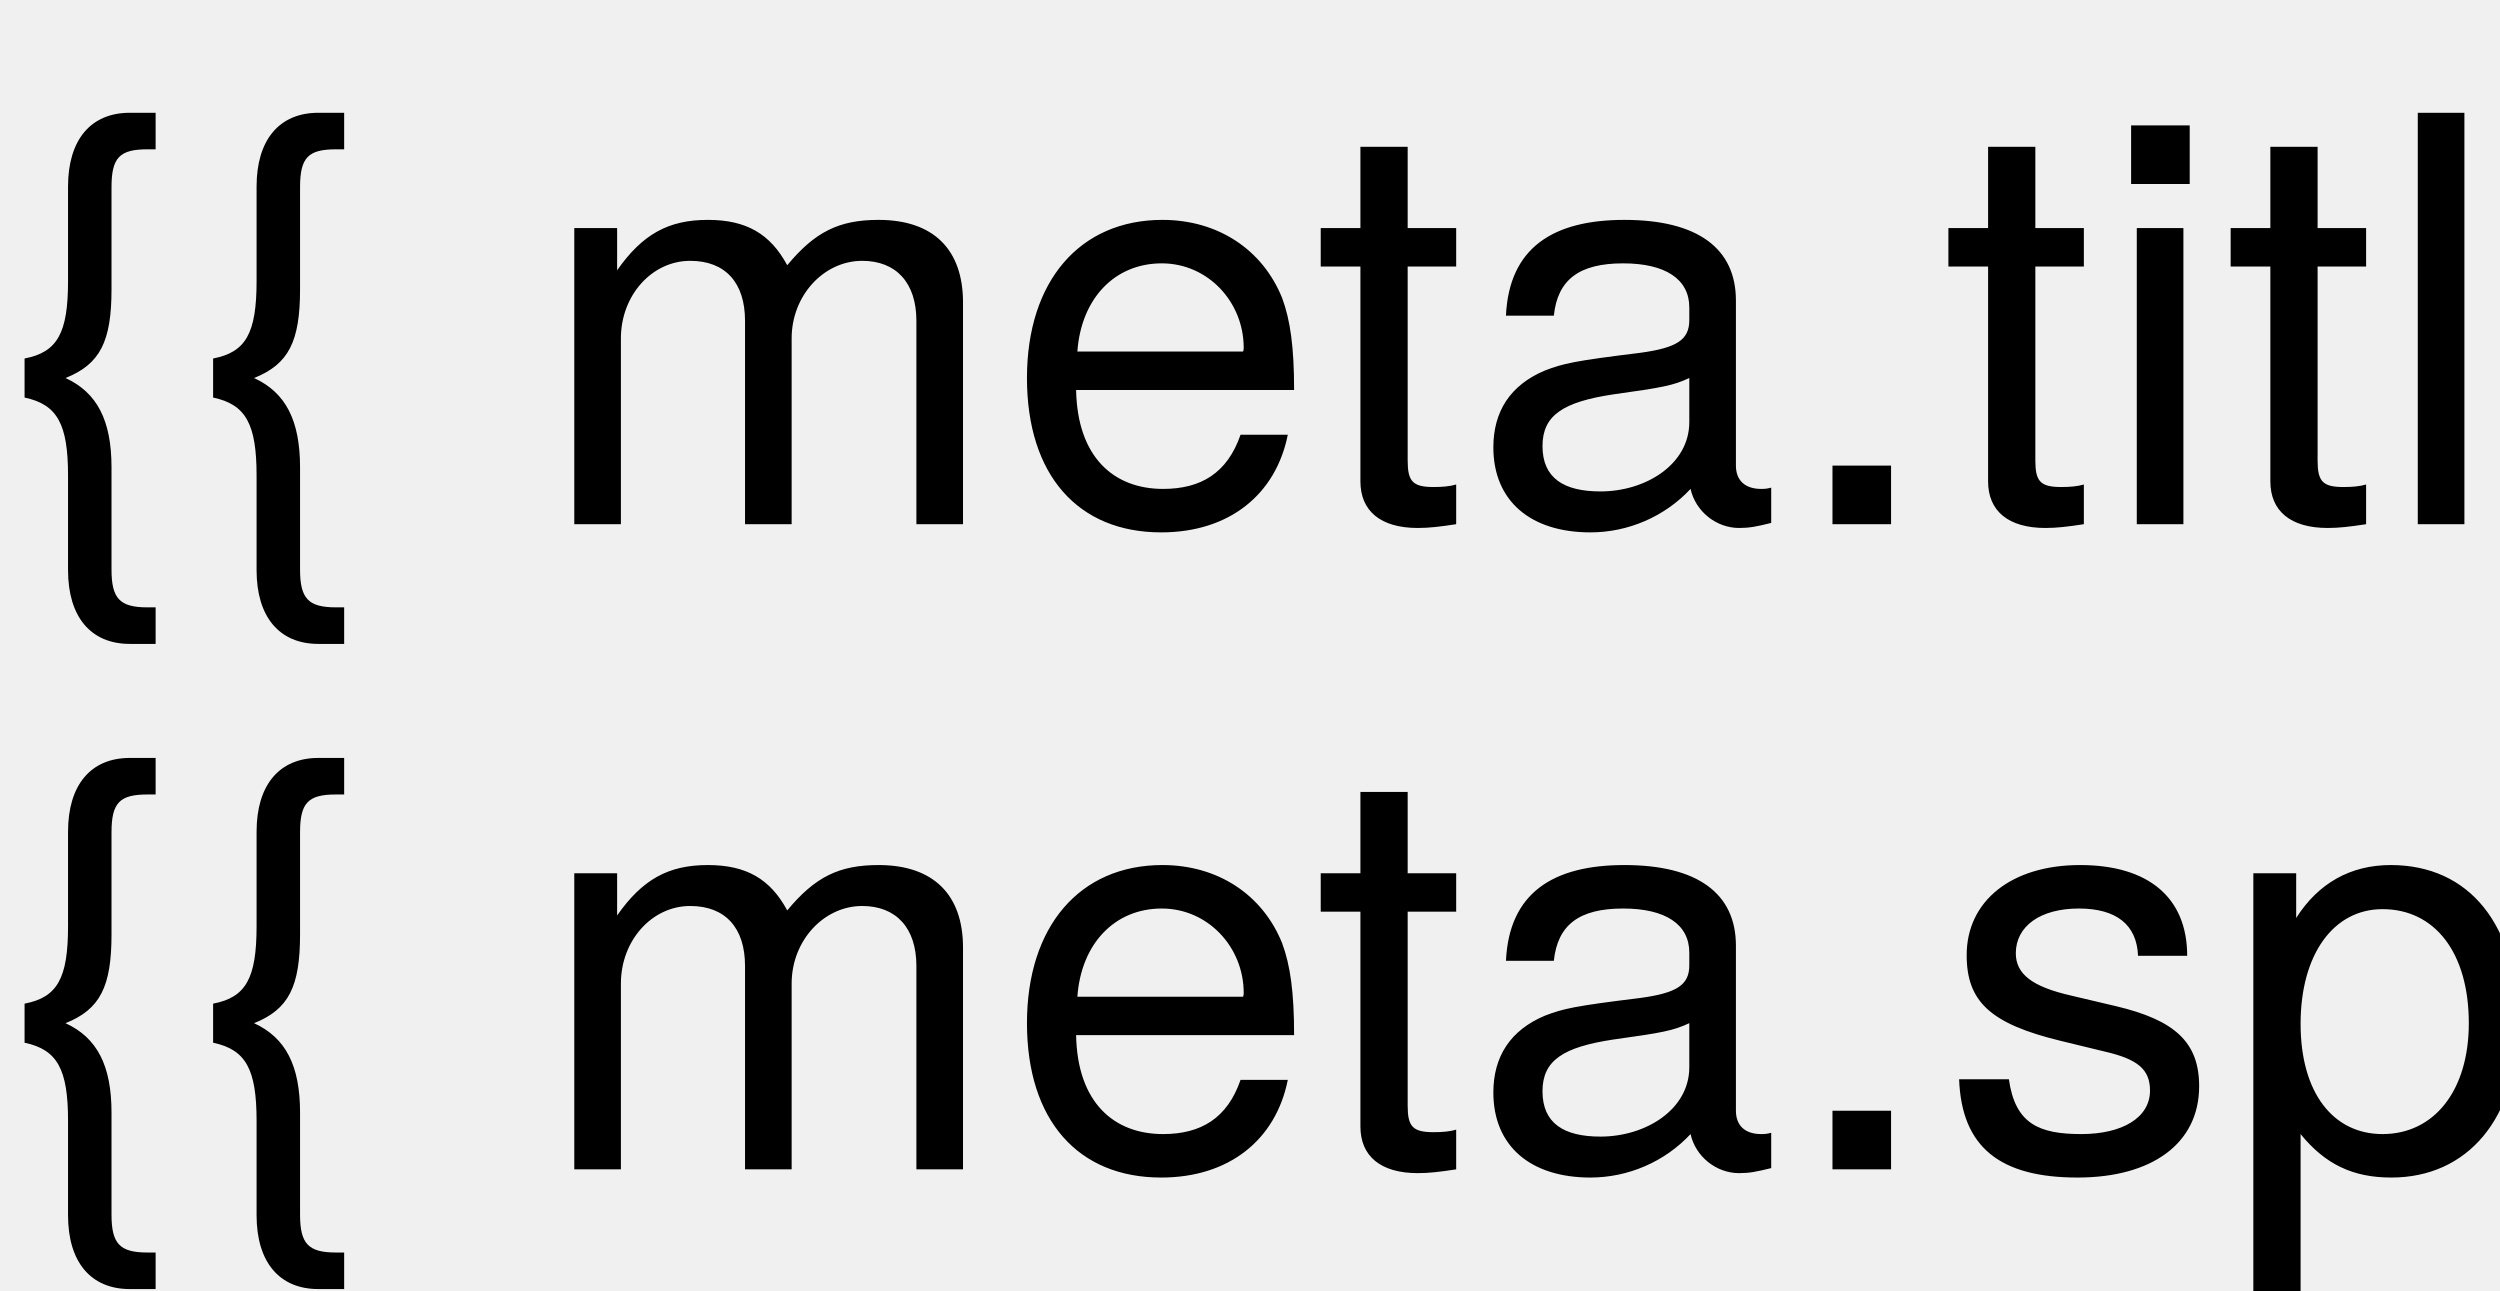
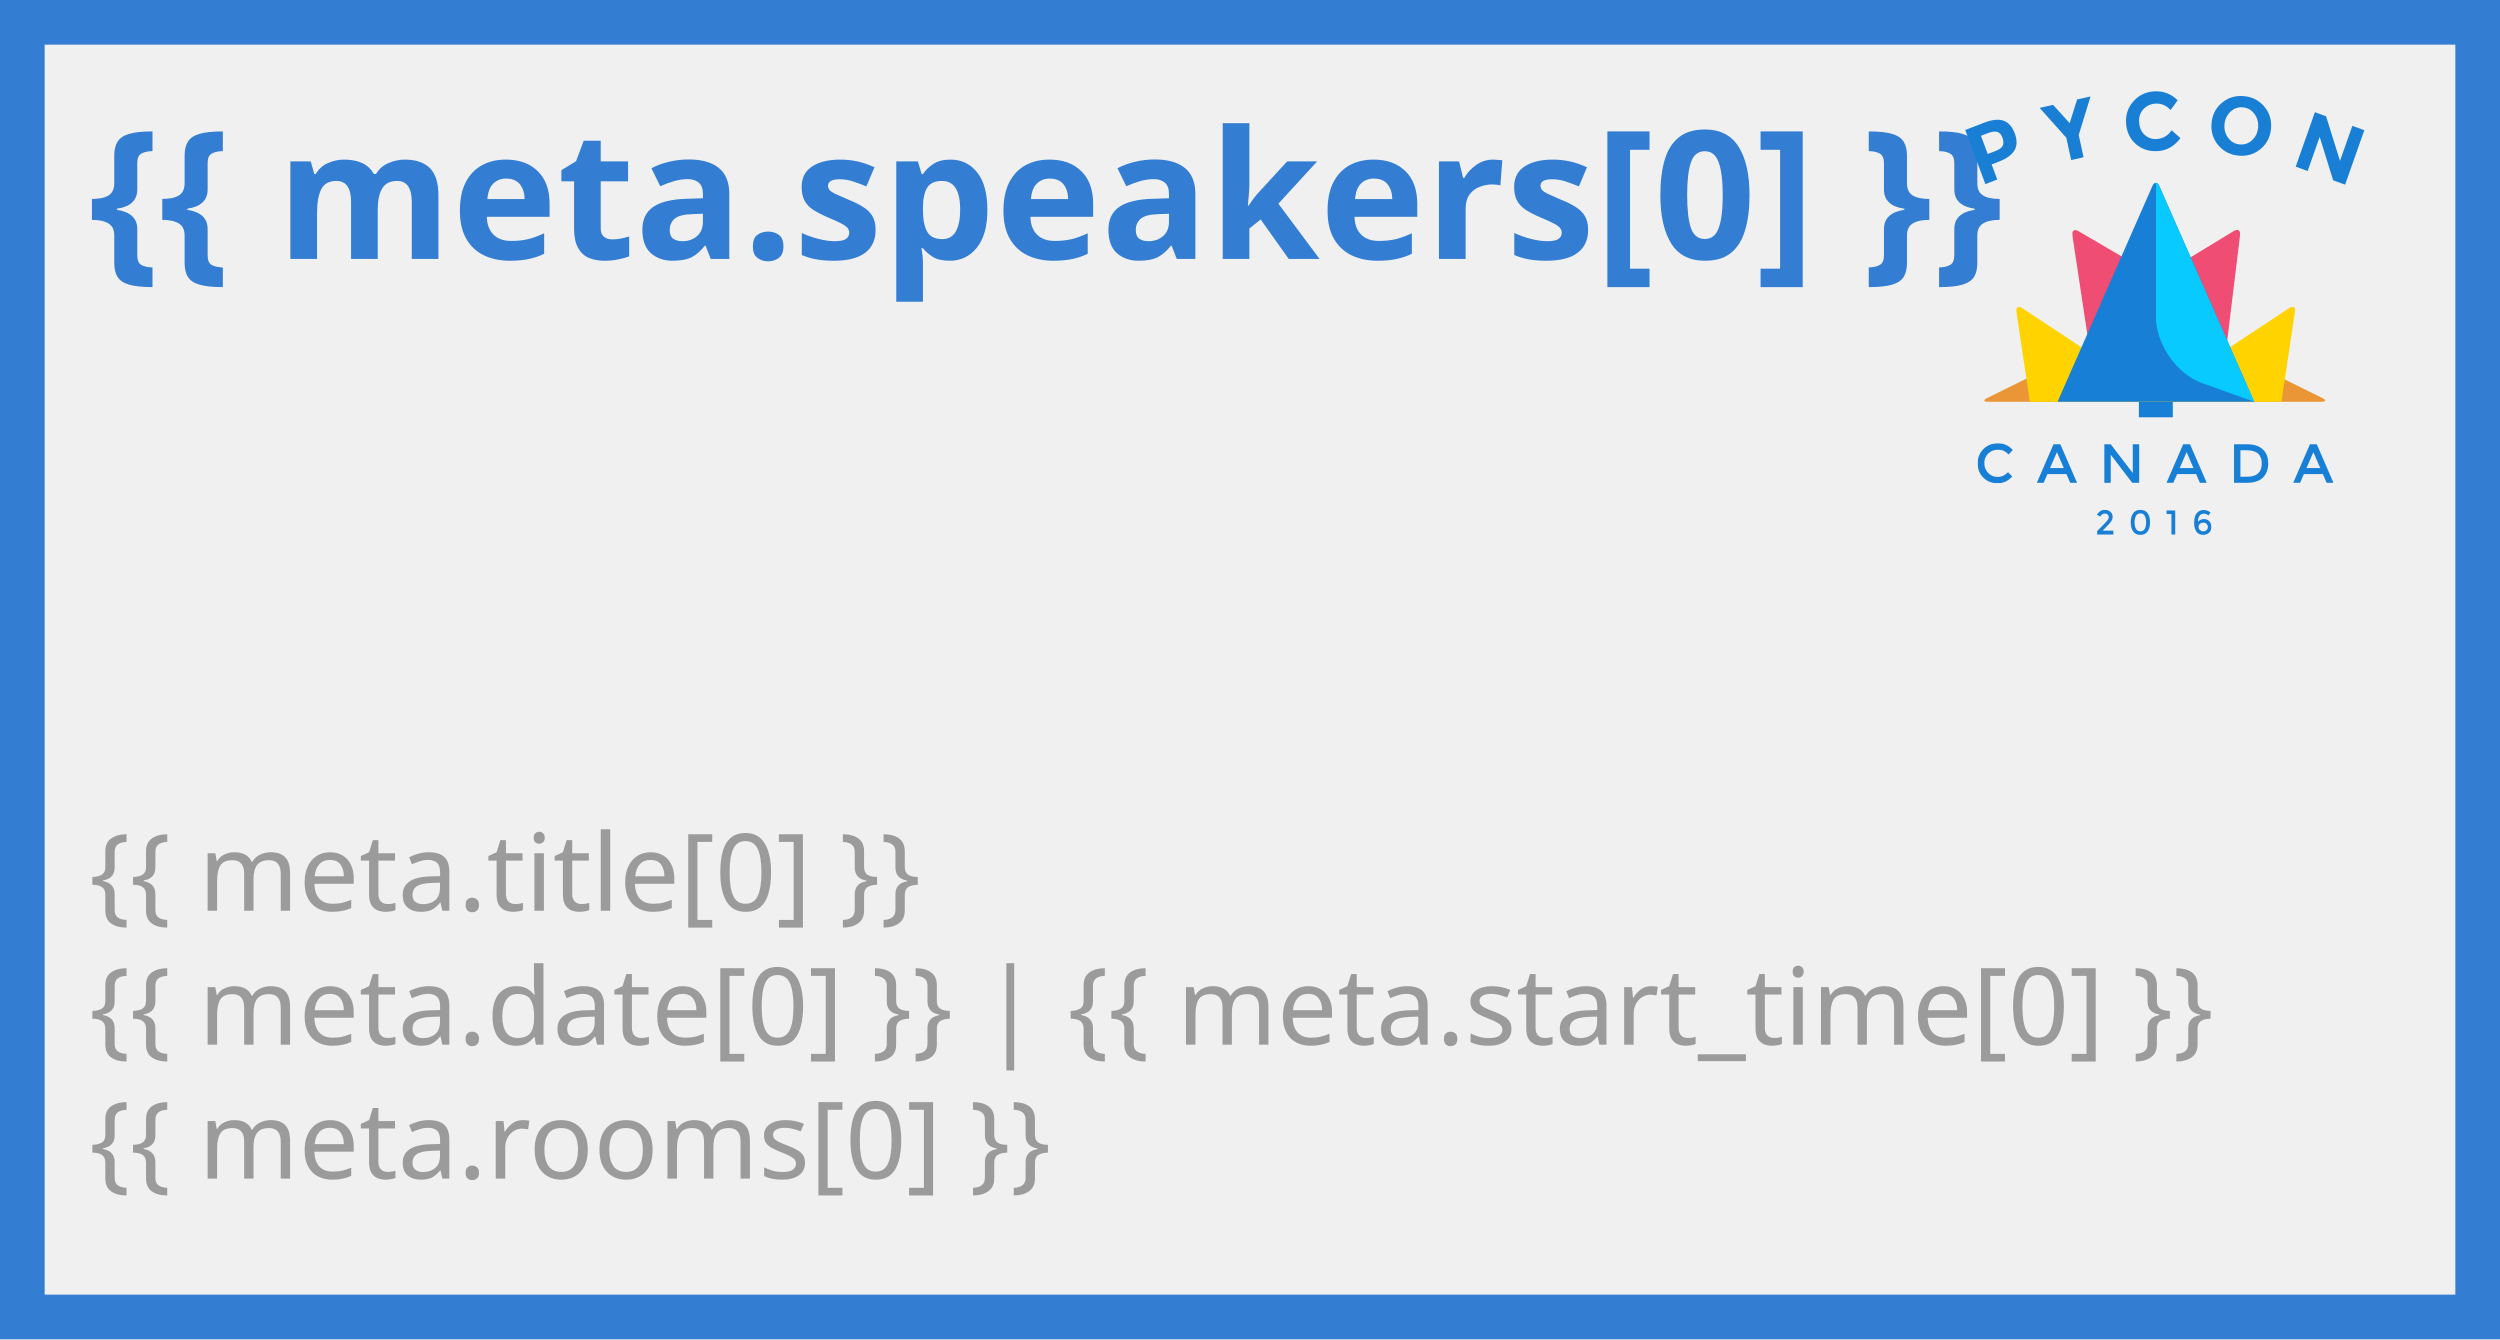
- <svg xmlns="http://www.w3.org/2000/svg" width="62px" height="32px" viewBox="0 0 62 32" version="1.1">
-   <defs />
-   <g id="Page-1" stroke="none" stroke-width="1" fill="none" fill-rule="evenodd" font-size="14" font-family="HelveticaNeue, Helvetica Neue" font-weight="normal">
-     <text fill="#000000">
-       <tspan x="0" y="13">{{ meta.title[0]|e }}</tspan>
-       <tspan x="0" y="29">{{ meta.speakers[0]|e }}</tspan>
+ <svg xmlns="http://www.w3.org/2000/svg" xmlns:xlink="http://www.w3.org/1999/xlink" width="280px" height="150px" viewBox="0 0 280 150" version="1.1">
+   <defs>
+     <rect id="path-1" x="0" y="0" width="280" height="150" />
+     <mask id="mask-2" maskContentUnits="userSpaceOnUse" maskUnits="objectBoundingBox" x="0" y="0" width="280" height="150" fill="white">
+       <use xlink:href="#path-1" />
+     </mask>
+     <path d="M2.379,3.781 C2.627,3.781 2.839,3.739 3.017,3.654 C3.196,3.57 3.382,3.435 3.576,3.25 L4.038,3.732 C3.589,4.239 3.043,4.492 2.401,4.492 C1.759,4.492 1.226,4.282 0.803,3.861 C0.38,3.441 0.168,2.91 0.168,2.267 C0.168,1.624 0.384,1.088 0.815,0.66 C1.246,0.231 1.791,0.017 2.449,0.017 C3.108,0.017 3.658,0.264 4.099,0.759 L3.643,1.266 C3.441,1.068 3.249,0.93 3.069,0.851 C2.889,0.773 2.677,0.734 2.434,0.734 C2.005,0.734 1.644,0.875 1.353,1.157 C1.061,1.44 0.915,1.8 0.915,2.239 C0.915,2.678 1.06,3.045 1.35,3.339 C1.639,3.634 1.982,3.781 2.379,3.781 L2.379,3.781 Z M7.983,3.46 L7.558,4.442 L6.792,4.442 L8.664,0.122 L9.429,0.122 L11.301,4.442 L10.535,4.442 L10.11,3.46 L7.983,3.46 L7.983,3.46 Z M9.818,2.786 L9.046,1.006 L8.275,2.786 L9.818,2.786 L9.818,2.786 Z M17.542,0.122 L18.259,0.122 L18.259,4.442 L17.481,4.442 L15.075,1.29 L15.075,4.442 L14.358,4.442 L14.358,0.122 L15.075,0.122 L17.542,3.348 L17.542,0.122 L17.542,0.122 Z M22.508,3.46 L22.082,4.442 L21.317,4.442 L23.188,0.122 L23.954,0.122 L25.825,4.442 L25.059,4.442 L24.634,3.46 L22.508,3.46 L22.508,3.46 Z M24.343,2.786 L23.571,1.006 L22.799,2.786 L24.343,2.786 L24.343,2.786 Z M32.097,0.688 C32.506,1.065 32.711,1.589 32.711,2.261 C32.711,2.932 32.512,3.464 32.115,3.855 C31.718,4.247 31.111,4.442 30.292,4.442 L28.883,4.442 L28.883,0.122 L30.341,0.122 C31.103,0.122 31.688,0.311 32.097,0.688 L32.097,0.688 Z M31.988,2.279 C31.988,1.29 31.431,0.796 30.317,0.796 L29.6,0.796 L29.6,3.756 L30.396,3.756 C30.91,3.756 31.304,3.632 31.577,3.382 C31.851,3.133 31.988,2.765 31.988,2.279 L31.988,2.279 Z M36.704,3.46 L36.279,4.442 L35.513,4.442 L37.385,0.122 L38.15,0.122 L40.022,4.442 L39.256,4.442 L38.831,3.46 L36.704,3.46 L36.704,3.46 Z M38.539,2.786 L37.767,1.006 L36.996,2.786 L38.539,2.786 L38.539,2.786 Z" id="path-3" />
+     <path d="M1.261,1.252 C1.337,1.146 1.375,1.039 1.375,0.931 C1.375,0.823 1.334,0.731 1.253,0.655 C1.172,0.579 1.07,0.541 0.946,0.541 C0.728,0.541 0.547,0.654 0.403,0.881 L0.042,0.668 C0.158,0.491 0.287,0.357 0.427,0.267 C0.568,0.176 0.749,0.131 0.97,0.131 C1.192,0.131 1.386,0.203 1.553,0.346 C1.72,0.489 1.804,0.684 1.804,0.931 C1.804,1.07 1.768,1.203 1.697,1.329 C1.627,1.455 1.496,1.617 1.306,1.816 L0.684,2.461 L1.887,2.461 L1.887,2.897 L0.072,2.897 L0.072,2.511 L0.877,1.688 C1.057,1.503 1.185,1.357 1.261,1.252 L1.261,1.252 Z M4.265,1.53 C4.265,1.831 4.317,2.074 4.422,2.26 C4.527,2.445 4.691,2.538 4.914,2.538 C5.137,2.538 5.299,2.446 5.402,2.262 C5.504,2.078 5.556,1.834 5.556,1.53 C5.556,1.226 5.504,0.982 5.402,0.798 C5.299,0.614 5.137,0.522 4.914,0.522 C4.691,0.522 4.527,0.614 4.422,0.8 C4.317,0.985 4.265,1.228 4.265,1.53 L4.265,1.53 Z M3.832,1.53 C3.832,1.105 3.921,0.765 4.101,0.512 C4.281,0.258 4.552,0.131 4.914,0.131 C5.276,0.131 5.547,0.258 5.727,0.512 C5.906,0.765 5.996,1.105 5.996,1.53 C5.996,1.955 5.906,2.294 5.727,2.548 C5.547,2.801 5.276,2.928 4.914,2.928 C4.552,2.928 4.281,2.801 4.101,2.548 C3.921,2.294 3.832,1.955 3.832,1.53 L3.832,1.53 Z M7.849,0.197 L8.814,0.197 L8.814,2.897 L8.389,2.897 L8.389,0.603 L7.849,0.603 L7.849,0.197 L7.849,0.197 Z M12.049,0.556 C11.814,0.556 11.641,0.637 11.529,0.8 C11.418,0.962 11.361,1.181 11.358,1.456 C11.421,1.384 11.513,1.317 11.632,1.254 C11.751,1.19 11.882,1.159 12.027,1.159 C12.264,1.159 12.464,1.239 12.625,1.4 C12.786,1.561 12.866,1.775 12.866,2.042 C12.866,2.308 12.779,2.523 12.606,2.685 C12.432,2.847 12.214,2.928 11.951,2.928 C11.525,2.928 11.232,2.735 11.07,2.349 C10.978,2.127 10.933,1.877 10.933,1.599 C10.933,1.321 10.962,1.089 11.02,0.904 C11.079,0.719 11.158,0.572 11.259,0.464 C11.457,0.252 11.699,0.147 11.987,0.147 C12.274,0.147 12.534,0.238 12.767,0.421 L12.543,0.757 C12.485,0.706 12.407,0.659 12.309,0.618 C12.212,0.577 12.125,0.556 12.049,0.556 L12.049,0.556 Z M11.584,1.69 C11.482,1.776 11.43,1.888 11.43,2.026 C11.43,2.164 11.48,2.282 11.578,2.382 C11.677,2.481 11.801,2.53 11.951,2.53 C12.1,2.53 12.224,2.486 12.323,2.397 C12.422,2.308 12.471,2.195 12.471,2.057 C12.471,1.919 12.425,1.802 12.334,1.706 C12.243,1.609 12.121,1.561 11.968,1.561 C11.814,1.561 11.687,1.604 11.584,1.69 L11.584,1.69 Z" id="path-5" />
+     <path d="M4.408,3.482 C4.961,3.682 5.376,4.156 5.655,4.905 C5.934,5.653 5.924,6.283 5.624,6.795 C5.324,7.308 4.734,7.734 3.854,8.073 L3.061,8.379 L3.691,10.069 L2.362,10.582 L0.103,4.522 L2.208,3.71 C3.123,3.358 3.856,3.281 4.408,3.482 L4.408,3.482 Z M4.321,6.242 C4.412,5.999 4.393,5.702 4.263,5.352 C4.132,5.003 3.936,4.794 3.674,4.727 C3.411,4.659 3.062,4.71 2.624,4.879 L1.866,5.171 L2.625,7.208 L3.52,6.863 C3.963,6.693 4.23,6.485 4.321,6.242 L4.321,6.242 Z M13.359,7.576 L11.971,7.888 L11.428,5.39 L8.443,2.045 L9.947,1.706 L11.802,3.758 L12.635,1.102 L14.139,0.764 L12.817,5.078 L13.359,7.576 L13.359,7.576 Z M21.58,5.534 C22.276,5.477 22.823,5.149 23.22,4.552 L24.205,5.429 C23.55,6.314 22.734,6.797 21.756,6.878 C20.778,6.959 19.947,6.711 19.264,6.135 C18.581,5.559 18.201,4.792 18.124,3.834 C18.048,2.876 18.306,2.05 18.9,1.356 C19.494,0.662 20.257,0.277 21.189,0.199 C22.231,0.113 23.136,0.444 23.902,1.193 L23.103,2.283 C22.609,1.753 22.029,1.516 21.363,1.571 C20.83,1.615 20.389,1.83 20.039,2.215 C19.688,2.601 19.537,3.094 19.585,3.695 C19.633,4.295 19.851,4.763 20.237,5.097 C20.623,5.43 21.071,5.576 21.58,5.534 L21.58,5.534 Z M32.47,2.686 C32.134,2.253 31.701,2.018 31.171,1.98 C30.641,1.942 30.18,2.113 29.788,2.494 C29.396,2.875 29.18,3.353 29.14,3.93 C29.1,4.507 29.248,5.01 29.584,5.44 C29.919,5.869 30.353,6.104 30.883,6.141 C31.413,6.179 31.874,6.01 32.266,5.632 C32.657,5.254 32.873,4.777 32.913,4.2 C32.953,3.624 32.805,3.119 32.47,2.686 L32.47,2.686 Z M30.791,7.399 C29.852,7.332 29.083,6.956 28.485,6.272 C27.886,5.587 27.62,4.771 27.686,3.821 C27.752,2.872 28.128,2.101 28.815,1.509 C29.501,0.917 30.314,0.654 31.254,0.722 C32.193,0.789 32.962,1.165 33.56,1.849 C34.159,2.533 34.425,3.35 34.359,4.299 C34.293,5.249 33.917,6.02 33.23,6.612 C32.544,7.204 31.731,7.466 30.791,7.399 L30.791,7.399 Z M43.464,4.056 L44.802,4.544 L42.652,10.644 L41.314,10.156 L39.804,5.292 L38.457,9.114 L37.119,8.626 L39.269,2.526 L40.521,2.982 L42.08,7.983 L43.464,4.056 L43.464,4.056 Z" id="path-7" />
+     <path d="M0.144,0.674 C0.065,0.146 0.368,-0.066 0.823,0.201 L15.814,8.992 L2.934,19.112 L0.144,0.674 L0.144,0.674 Z" id="path-9" />
+     <path d="M26.187,7.188 C26.177,7.115 26.069,7.02 25.86,6.918 L11.857,0 L0,7.34 L25.764,7.34 C26.033,7.34 26.175,7.29 26.187,7.211 L26.187,7.188 L26.187,7.188 Z" id="path-11" />
+     <path d="M14.478,0 L0.475,6.918 C0.003,7.151 0.045,7.34 0.571,7.34 L26.335,7.34 L14.478,0 L14.478,0 Z" id="path-13" />
+     <path d="M0.415,0.004 C0.203,0.012 0.09,0.215 0.143,0.567 L1.65,10.623 L16.667,10.623 L0.795,0.139 C0.663,0.051 0.544,0.008 0.444,0.004 L0.415,0.004 L0.415,0.004 Z" id="path-15" />
+     <path d="M16.251,0.004 C16.464,0.012 16.577,0.215 16.524,0.567 L15.017,10.623 L0,10.623 L15.871,0.139 C16.004,0.051 16.123,0.008 16.223,0.004 L16.251,0.004 L16.251,0.004 Z" id="path-17" />
+     <path d="M15.128,0.65 C15.192,0.121 14.879,-0.086 14.43,0.187 L0,8.965 L12.879,19.085 L15.128,0.65 L15.128,0.65 Z" id="path-19" />
+     <path d="M10.626,0.556 C10.839,0.069 11.186,0.069 11.4,0.556 L22.025,24.723 L0,24.723 L10.626,0.556 L10.626,0.556 Z" id="path-21" />
+     <path d="M0.437,0.501 C0.445,0.526 11.02,24.53 11.02,24.53 L5.195,22.442 C2.326,21.413 0,18.072 0,14.973 L0,0.002 C0,0.002 0.231,-0.056 0.437,0.501 L0.437,0.501 Z" id="path-23" />
+   </defs>
+   <g id="Page-1" stroke="none" stroke-width="1" fill="none" fill-rule="evenodd">
+     <use id="Rectangle" stroke="#337DD2" mask="url(#mask-2)" stroke-width="10" xlink:href="#path-1" />
+     <text id="Myles-Braithwaite" font-family="Montserrat-Bold, Montserrat" font-size="20" font-weight="bold" fill="#337DD2">
+       <tspan x="10" y="29">{{ meta.speakers[0] }}</tspan>
    </text>
+     <text id="Awesome-talk-about-p" font-family="Montserrat-Regular, Montserrat" font-size="12" font-weight="normal" fill="#9B9B9B">
+       <tspan x="10" y="102">{{ meta.title[0] }}</tspan>
+     </text>
+     <text id="Sat.-Nov.-19-|-9:30a" font-family="Montserrat-Regular, Montserrat" font-size="12" font-weight="normal" fill="#9B9B9B">
+       <tspan x="10" y="117">{{ meta.date[0] }} | {{ meta.start_time[0] }}</tspan>
+     </text>
+     <text id="Room-1160" font-family="Montserrat-Regular, Montserrat" font-size="12" font-weight="normal" fill="#9B9B9B">
+       <tspan x="10" y="132">{{ meta.rooms[0] }}</tspan>
+     </text>
+     <g id="pycon-logo" transform="translate(220, 10)">
+       <g id="Group-3" transform="translate(1.329114, 39.63469)">
+         <mask id="mask-4" fill="white">
+           <use xlink:href="#path-3" />
+         </mask>
+         <g id="Clip-2" />
+         <polygon id="Fill-1" fill="#187FD6" mask="url(#mask-4)" points="0.159 4.493 40.033 4.493 40.033 -0.004 0.159 -0.004" />
+       </g>
+       <g id="Group-6" transform="translate(14.81012, 46.97445)">
+         <mask id="mask-6" fill="white">
+           <use xlink:href="#path-5" />
+         </mask>
+         <g id="Clip-5" />
+         <polygon id="Fill-4" fill="#187FD6" mask="url(#mask-6)" points="0.03 2.947 12.881 2.947 12.881 0.12 0.03 0.12" />
+       </g>
+       <g id="Group-9" transform="translate(0, 0.03863)">
+         <mask id="mask-8" fill="white">
+           <use xlink:href="#path-7" />
+         </mask>
+         <g id="Clip-8" />
+         <polyline id="Fill-7" fill="#187FD5" mask="url(#mask-8)" points="-0.748 -1.176 45.836 -0.348 45.619 12.316 -0.966 11.489" />
+       </g>
+       <polygon id="Fill-10" fill="#187FD6" points="19.557 36.737 23.354 36.737 23.354 34.806 19.557 34.806" />
+       <g id="Group-14" transform="translate(11.96202, 15.6839)">
+         <mask id="mask-10" fill="white">
+           <use xlink:href="#path-9" />
+         </mask>
+         <g id="Clip-13" />
+         <polygon id="Fill-12" fill="#EF4D74" mask="url(#mask-10)" points="0.122 19.126 15.82 19.126 15.82 0.073 0.122 0.073" />
+       </g>
+       <g id="Group-17" transform="translate(14.2405, 27.6593)">
+         <mask id="mask-12" fill="white">
+           <use xlink:href="#path-11" />
+         </mask>
+         <g id="Clip-16" />
+         <polygon id="Fill-15" fill="#EA9636" mask="url(#mask-12)" points="-0.015 7.359 26.187 7.359 26.187 -0.012 -0.015 -0.012" />
+       </g>
+       <g id="Group-20" transform="translate(2.088607, 27.6593)">
+         <mask id="mask-14" fill="white">
+           <use xlink:href="#path-13" />
+         </mask>
+         <g id="Clip-19" />
+         <polygon id="Fill-18" fill="#EA9636" mask="url(#mask-14)" points="0.129 7.359 26.354 7.359 26.354 -0.012 0.129 -0.012" />
+       </g>
+       <g id="Group-23" transform="translate(5.696201, 24.37572)">
+         <mask id="mask-16" fill="white">
+           <use xlink:href="#path-15" />
+         </mask>
+         <g id="Clip-22" />
+         <polygon id="Fill-21" fill="#FFD300" mask="url(#mask-16)" points="0.122 10.643 16.686 10.643 16.686 0.004 0.122 0.004" />
+       </g>
+       <g id="Group-26" transform="translate(20.50633, 24.37572)">
+         <mask id="mask-18" fill="white">
+           <use xlink:href="#path-17" />
+         </mask>
+         <g id="Clip-25" />
+         <polygon id="Fill-24" fill="#FFD300" mask="url(#mask-18)" points="-0.015 10.643 16.549 10.643 16.549 0.004 -0.015 0.004" />
+       </g>
+       <g id="Group-29" transform="translate(15.75949, 15.6839)">
+         <mask id="mask-20" fill="white">
+           <use xlink:href="#path-19" />
+         </mask>
+         <g id="Clip-28" />
+         <polygon id="Fill-27" fill="#EF4D74" mask="url(#mask-20)" points="-0.008 19.103 15.144 19.103 15.144 0.05 -0.008 0.05" />
+       </g>
+       <g id="Group-32" transform="translate(10.44304, 10.27566)">
+         <mask id="mask-22" fill="white">
+           <use xlink:href="#path-21" />
+         </mask>
+         <g id="Clip-31" />
+         <polygon id="Fill-30" fill="#187FD6" mask="url(#mask-22)" points="-0.023 24.743 22.033 24.743 22.033 0.174 -0.023 0.174" />
+       </g>
+       <g id="Group-35" transform="translate(21.45569, 10.46881)">
+         <mask id="mask-24" fill="white">
+           <use xlink:href="#path-23" />
+         </mask>
+         <g id="Clip-34" />
+         <polygon id="Fill-33" fill="#08CAFF" mask="url(#mask-24)" points="-0.008 24.55 11.02 24.55 11.02 -0.019 -0.008 -0.019" />
+       </g>
+     </g>
  </g>
</svg>
